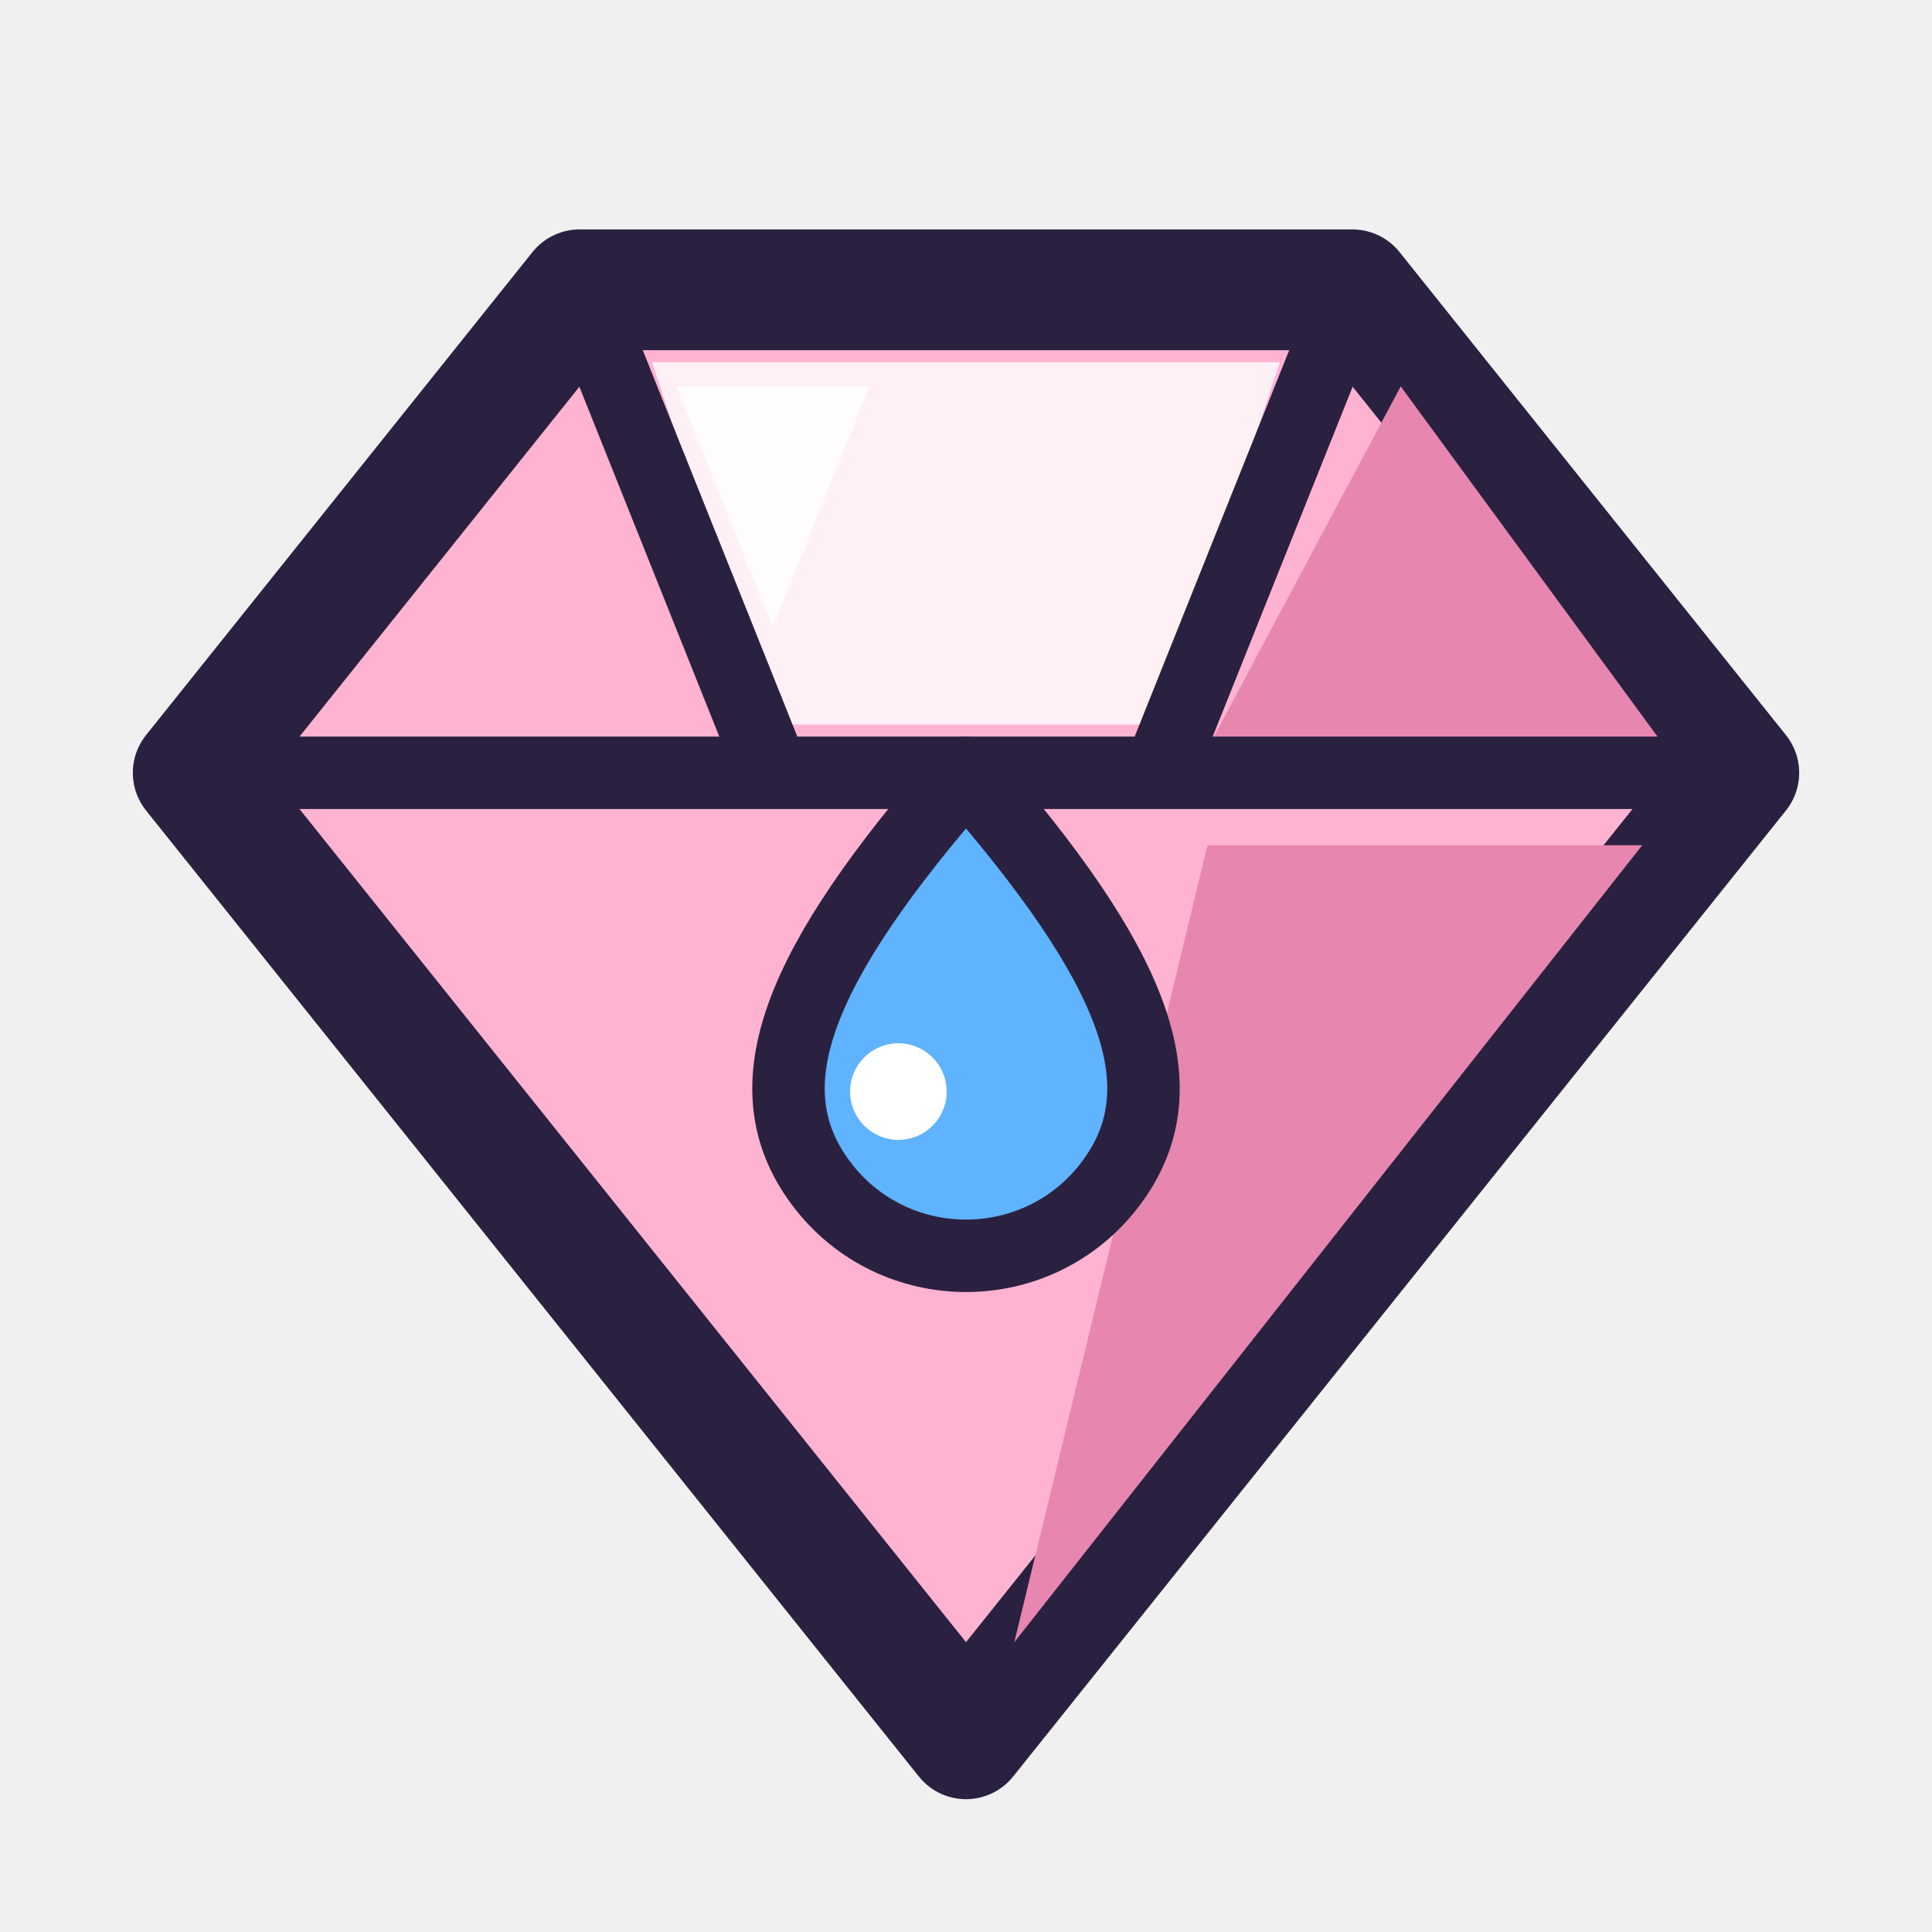
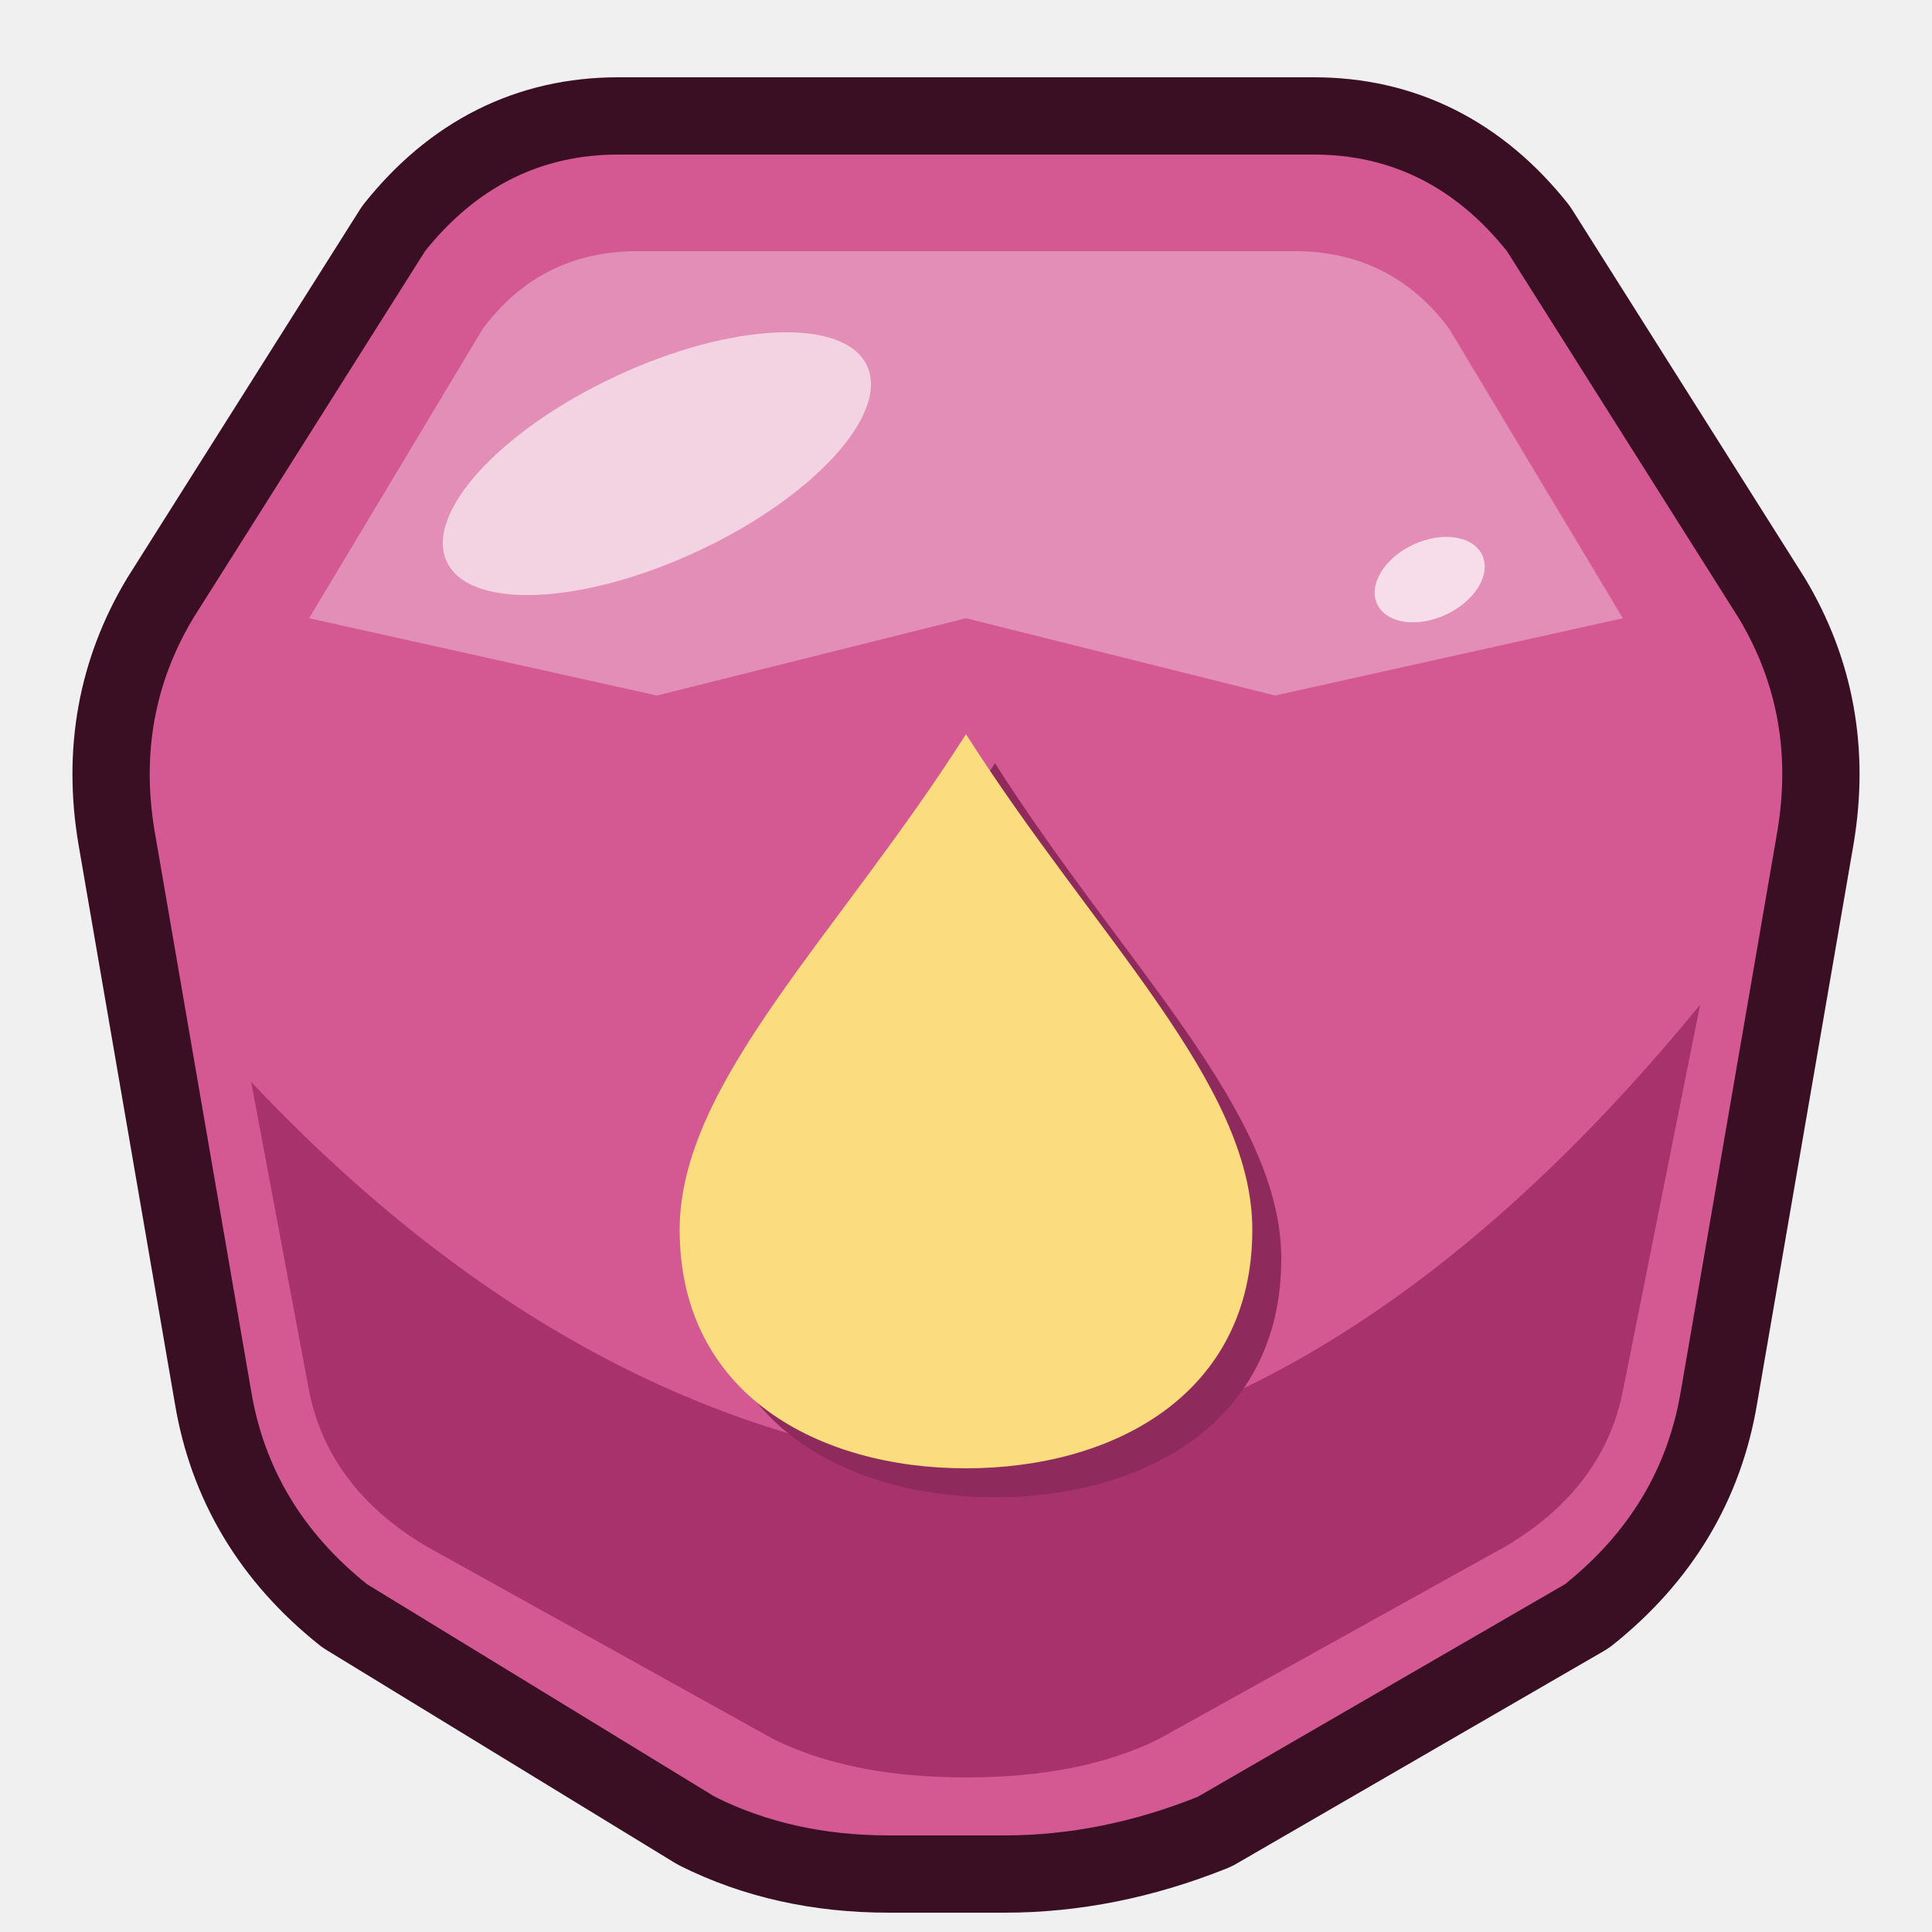
- <svg xmlns="http://www.w3.org/2000/svg" class="cr" viewBox="0 0 40 40" aria-label="Pedra Pincel" width="40" height="40">
-   <path class="i" fill="#ffb3d1" d="M12 6 L28 6 L36 16 L20 36 L4 16Z" stroke="rgb(42, 33, 64)" stroke-width="2.5" stroke-linejoin="round" stroke-linecap="round" />
-   <path fill="#fff0f6" d="M13.5 7.5 L26.5 7.5 L24 15 L16 15Z" stroke="none" />
-   <path fill="#e787b0" d="M29 8 L34.5 15.5 L25 15.5Z M21 34 L34 17.5 L25 17.5Z" stroke="none" />
-   <path class="s ln" d="M4 16 L36 16 M12 6 L16 16 M28 6 L24 16" fill="none" stroke="rgb(42, 33, 64)" stroke-width="1.5" stroke-linejoin="round" stroke-linecap="round" />
-   <path class="s" fill="#5fb3ff" d="M20 16 C23.5 20 24.5 22.5 23 24.5 C21.5 26.5 18.5 26.5 17 24.5 C15.5 22.5 16.5 20 20 16Z" stroke="rgb(42, 33, 64)" stroke-width="1.5" stroke-linejoin="round" stroke-linecap="round" />
-   <circle fill="#fff" cx="18.6" cy="22.6" r="1" stroke="none" />
-   <path fill="#fff" opacity=".8" d="M14 8 L18 8 L16 13Z" stroke="none" />
+ <svg xmlns="http://www.w3.org/2000/svg" viewBox="0 0 100 100" width="40" height="40">
+   <g class="o">
+     <path stroke="#3a0f24" stroke-width="8.0" stroke-linejoin="round" d="M32 8 L68 8 Q74 8 78 13 L90 32 Q93 37 92 43 L87 72 Q86 78 81 82 L62 93 Q57 95 52 95 L46 95 Q41 95 37 93 L19 82 Q14 78 13 72 L8 43 Q7 37 10 32 L22 13 Q26 8 32 8 Z" fill="#3a0f24" />
+     <path stroke="#3a0f24" stroke-width="8.0" stroke-linejoin="round" d="M33 13 L67 13 Q72 13 75 17 L84 32 L66 36 L50 32 L34 36 L16 32 L25 17 Q28 13 33 13 Z" fill="#3a0f24" />
+     <path stroke="#3a0f24" stroke-width="8.0" stroke-linejoin="round" d="M88 52 L84 72 Q83 77 78 80 L60 90 Q56 92 50 92 Q44 92 40 90 L22 80 Q17 77 16 72 L13 56 Q30 74 50 76 Q70 74 88 52 Z" fill="#3a0f24" />
+     <path stroke="#3a0f24" stroke-width="8.0" stroke-linejoin="round" d="M51.5 39.5 C58.15 49.95 66.32 57.55 66.32 65.15 C66.32 73.7 59.1 77.5 51.5 77.5 C43.9 77.5 36.68 73.7 36.68 65.15 C36.68 57.55 44.85 49.95 51.5 39.5 Z" fill="#3a0f24" />
+     <path stroke="#3a0f24" stroke-width="8.0" stroke-linejoin="round" d="M50 38 C56.65 48.45 64.82 56.05 64.82 63.65 C64.82 72.2 57.6 76 50 76 C42.4 76 35.18 72.2 35.18 63.65 C35.18 56.05 43.35 48.45 50 38 Z" fill="#3a0f24" />
+   </g>
+   <path d="M32 8 L68 8 Q74 8 78 13 L90 32 Q93 37 92 43 L87 72 Q86 78 81 82 L62 93 Q57 95 52 95 L46 95 Q41 95 37 93 L19 82 Q14 78 13 72 L8 43 Q7 37 10 32 L22 13 Q26 8 32 8 Z" fill="#d45993" />
+   <path d="M33 13 L67 13 Q72 13 75 17 L84 32 L66 36 L50 32 L34 36 L16 32 L25 17 Q28 13 33 13 Z" fill="#e28eb6" />
+   <path d="M88 52 L84 72 Q83 77 78 80 L60 90 Q56 92 50 92 Q44 92 40 90 L22 80 Q17 77 16 72 L13 56 Q30 74 50 76 Q70 74 88 52 Z" fill="#a8336c" />
+   <path d="M51.5 39.5 C58.15 49.95 66.32 57.55 66.32 65.15 C66.32 73.7 59.1 77.5 51.5 77.5 C43.9 77.5 36.68 73.7 36.68 65.15 C36.68 57.55 44.85 49.95 51.5 39.5 Z" fill="#8f2b5c" />
+   <path d="M50 38 C56.65 48.45 64.82 56.05 64.82 63.65 C64.82 72.2 57.6 76 50 76 C42.4 76 35.18 72.2 35.18 63.65 C35.18 56.05 43.35 48.45 50 38 Z" fill="#fbdc7e" />
+   <ellipse cx="34" cy="24" rx="12" ry="5" fill="#ffffff" opacity="0.6" transform="rotate(-25 34 24)" />
+   <ellipse cx="74" cy="30" rx="3" ry="2" fill="#ffffff" opacity="0.7" transform="rotate(-25 74 30)" />
</svg>
